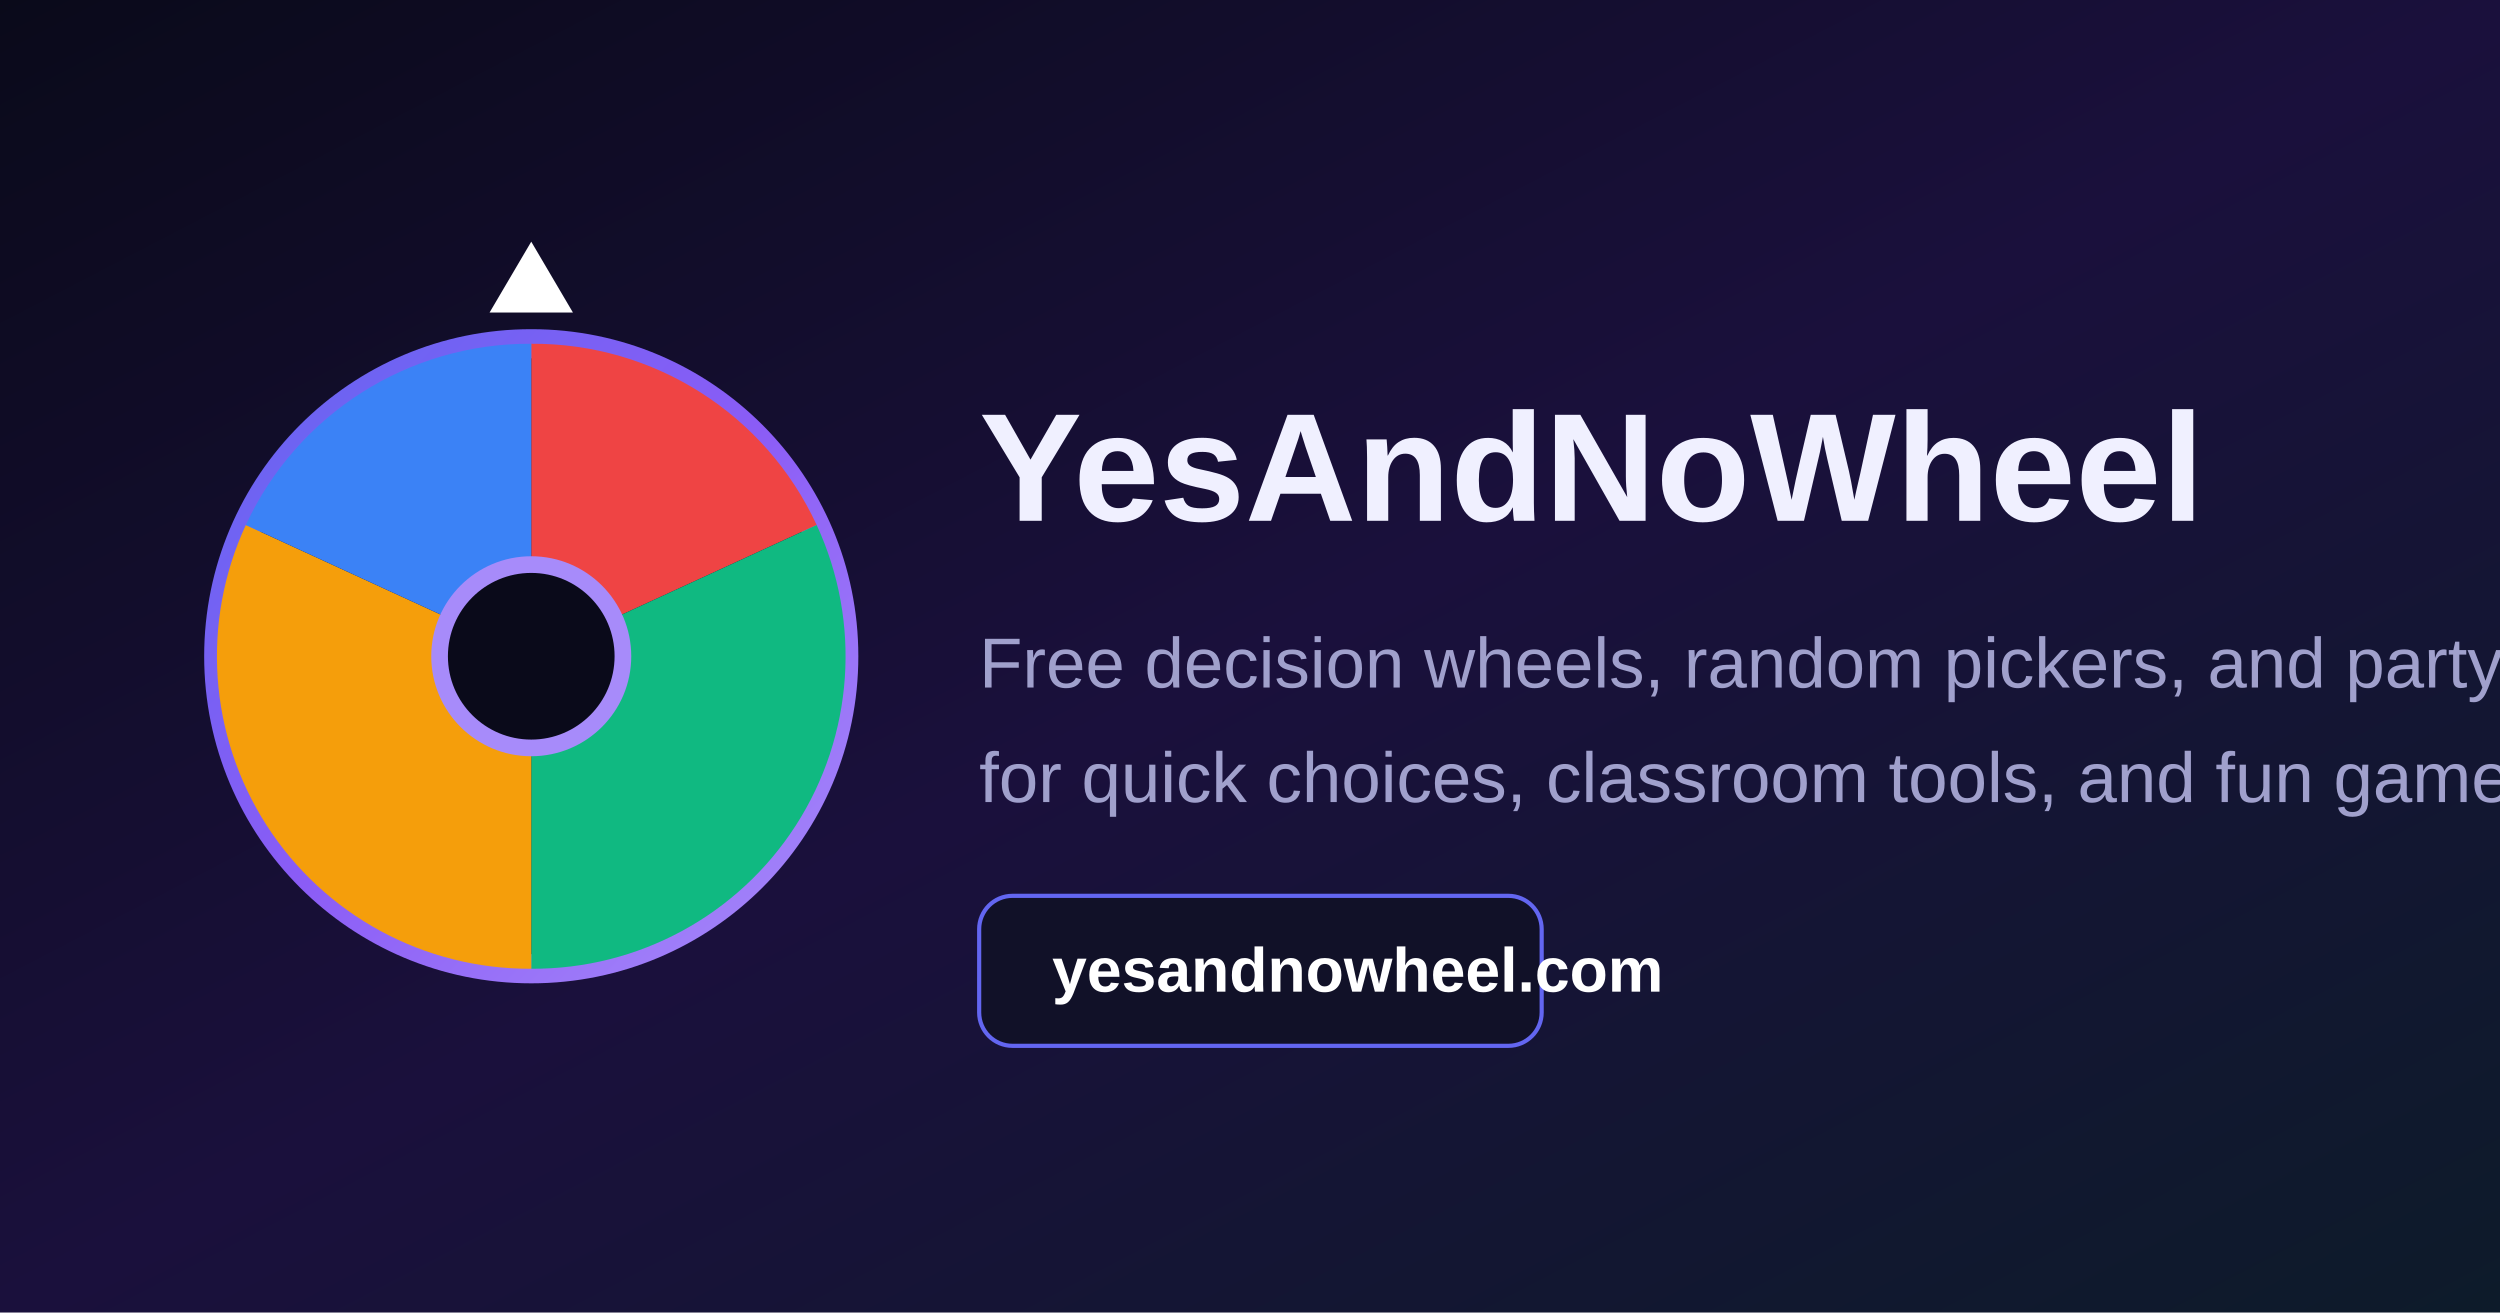
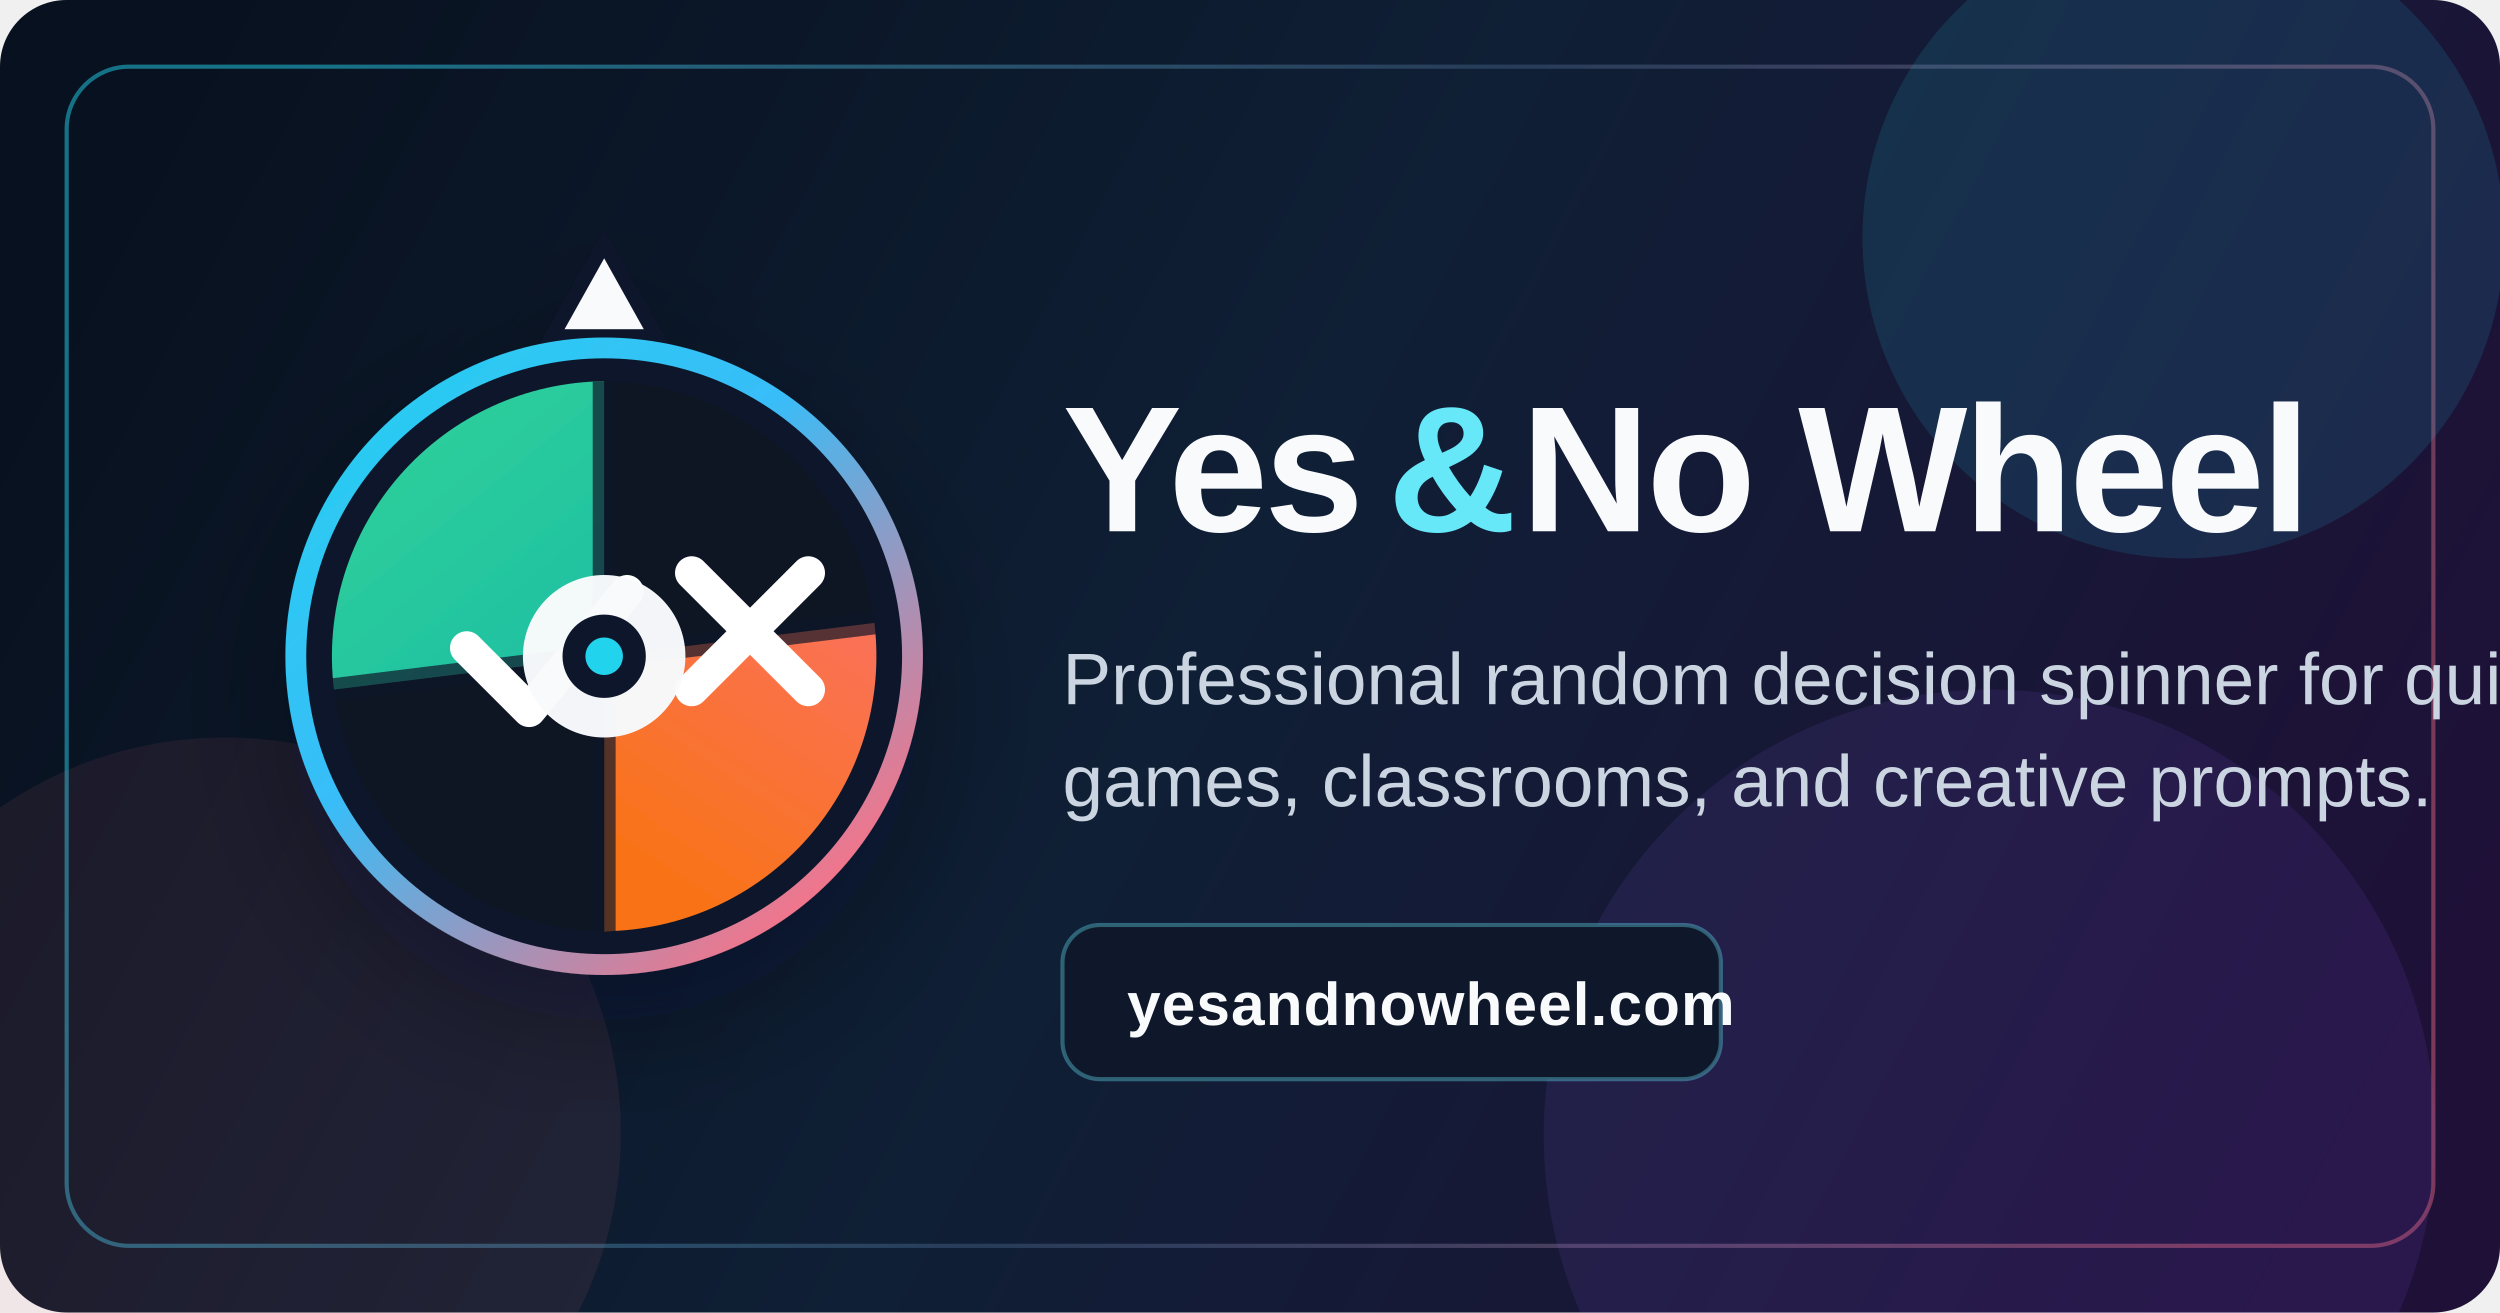
<svg xmlns="http://www.w3.org/2000/svg" width="1200" height="630" viewBox="0 0 1200 630" role="img" aria-labelledby="title desc">
  <defs>
-     <linearGradient id="bg" x1="0" y1="0" x2="1" y2="1">
-       <stop offset="0%" stop-color="#0a0a1a" />
-       <stop offset="50%" stop-color="#1a103c" />
-       <stop offset="100%" stop-color="#0d1b2a" />
+     <linearGradient id="bg" x1="80" y1="40" x2="1120" y2="590" gradientUnits="userSpaceOnUse">
+       <stop offset="0" stop-color="#08111f" />
+       <stop offset="0.48" stop-color="#0f1f35" />
+       <stop offset="1" stop-color="#1f1038" />
    </linearGradient>
-     <linearGradient id="ring" x1="0" y1="0" x2="1" y2="1">
-       <stop offset="0%" stop-color="#6366f1" />
-       <stop offset="50%" stop-color="#8b5cf6" />
-       <stop offset="100%" stop-color="#a78bfa" />
+     <linearGradient id="border" x1="110" y1="100" x2="1090" y2="530" gradientUnits="userSpaceOnUse">
+       <stop offset="0" stop-color="#22d3ee" stop-opacity="0.5" />
+       <stop offset="0.5" stop-color="#93c5fd" stop-opacity="0.18" />
+       <stop offset="1" stop-color="#fb7185" stop-opacity="0.42" />
    </linearGradient>
+     <linearGradient id="ring" x1="155" y1="118" x2="425" y2="414" gradientUnits="userSpaceOnUse">
+       <stop offset="0" stop-color="#22d3ee" />
+       <stop offset="0.5" stop-color="#38bdf8" />
+       <stop offset="1" stop-color="#fb7185" />
+     </linearGradient>
+     <linearGradient id="yesFill" x1="185" y1="155" x2="348" y2="355" gradientUnits="userSpaceOnUse">
+       <stop offset="0" stop-color="#34d399" />
+       <stop offset="1" stop-color="#14b8a6" />
+     </linearGradient>
+     <linearGradient id="noFill" x1="410" y1="165" x2="260" y2="385" gradientUnits="userSpaceOnUse">
+       <stop offset="0" stop-color="#fb7185" />
+       <stop offset="1" stop-color="#f97316" />
+     </linearGradient>
+     <filter id="softShadow" x="-20%" y="-20%" width="140%" height="140%">
+       <feDropShadow dx="0" dy="24" stdDeviation="30" flood-color="#020617" flood-opacity="0.32" />
+     </filter>
+     <clipPath id="wheelClip">
+       <circle cx="290" cy="315" r="132" />
+     </clipPath>
  </defs>
-   <rect width="1200" height="630" fill="url(#bg)" />
-   <circle cx="255" cy="315" r="150" fill="#111128" stroke="url(#ring)" stroke-width="14" />
-   <path d="M255 165 A150 150 0 0 1 392 252 L255 315 Z" fill="#ef4444" />
-   <path d="M392 252 A150 150 0 0 1 255 465 L255 315 Z" fill="#10b981" />
-   <path d="M255 465 A150 150 0 0 1 118 252 L255 315 Z" fill="#f59e0b" />
-   <path d="M118 252 A150 150 0 0 1 255 165 L255 315 Z" fill="#3b82f6" />
-   <circle cx="255" cy="315" r="44" fill="#0a0a1a" stroke="#a78bfa" stroke-width="8" />
-   <path d="M255 116 l20 34 h-40 z" fill="#ffffff" />
-   <text x="470" y="250" fill="#f0f0ff" font-family="Arial, Helvetica, sans-serif" font-size="74" font-weight="700">
-     YesAndNoWheel
+   <rect width="1200" height="630" rx="32" fill="url(#bg)" />
+   <rect x="32" y="32" width="1136" height="566" rx="30" fill="none" stroke="url(#border)" stroke-width="2" />
+   <circle cx="1048" cy="114" r="154" fill="#22d3ee" opacity="0.12" />
+   <circle cx="108" cy="544" r="190" fill="#fb7185" opacity="0.08" />
+   <circle cx="955" cy="545" r="214" fill="#8b5cf6" opacity="0.1" />
+   <g filter="url(#softShadow)">
+     <path d="M290 110l31 55a15 15 0 0 1-13 22.5h-36a15 15 0 0 1-13-22.5z" fill="#0f172a" />
+     <path d="M290 124l19 34h-38z" fill="#f8fafc" />
+     <circle cx="290" cy="315" r="148" fill="#0f172a" stroke="url(#ring)" stroke-width="10" />
+     <g clip-path="url(#wheelClip)">
+       <path d="M290 315L290 183A132 132 0 0 1 419.7 299L290 315z" fill="#0b1220" />
+       <path d="M290 315L419.7 299A132 132 0 0 1 290 447z" fill="url(#noFill)" />
+       <path d="M290 315L290 447A132 132 0 0 1 160.3 331L290 315z" fill="#0b1220" />
+       <path d="M290 315L160.3 331A132 132 0 0 1 290 183z" fill="url(#yesFill)" />
+       <path d="M290 183v264M160.3 331l259.4-32" stroke="#0f172a" stroke-width="11" stroke-linecap="round" opacity="0.7" />
+     </g>
+     <path d="M224 311l30 30 47-57" fill="none" stroke="#ffffff" stroke-width="16" stroke-linecap="round" stroke-linejoin="round" />
+     <path d="M332 275l56 56M388 275l-56 56" fill="none" stroke="#ffffff" stroke-width="16" stroke-linecap="round" />
+     <circle cx="290" cy="315" r="39" fill="#f8fafc" opacity="0.98" />
+     <circle cx="290" cy="315" r="20" fill="#0f172a" />
+     <circle cx="290" cy="315" r="9" fill="#22d3ee" />
+   </g>
+   <text x="510" y="255" fill="#f8fafc" font-family="Segoe UI, Arial, sans-serif" font-size="86" font-weight="800" letter-spacing="-1.8">
+     Yes
  </text>
-   <text x="470" y="330" fill="#a0a0cc" font-family="Arial, Helvetica, sans-serif" font-size="34">
-     Free decision wheels, random pickers, and party spinners
+   <text x="666" y="255" fill="#67e8f9" font-family="Segoe UI, Arial, sans-serif" font-size="86" font-weight="800" letter-spacing="-1.8">
+     &amp;
  </text>
-   <text x="470" y="385" fill="#a0a0cc" font-family="Arial, Helvetica, sans-serif" font-size="34">
-     for quick choices, classroom tools, and fun games.
+   <text x="730" y="255" fill="#f8fafc" font-family="Segoe UI, Arial, sans-serif" font-size="86" font-weight="800" letter-spacing="-1.8">
+     No Wheel
  </text>
-   <rect x="470" y="430" rx="16" ry="16" width="270" height="72" fill="#111128" stroke="#6366f1" stroke-width="2" />
-   <text x="505" y="476" fill="#ffffff" font-family="Arial, Helvetica, sans-serif" font-size="30" font-weight="700">
-     yesandnowheel.com
+   <text x="510" y="338" fill="#cbd5e1" font-family="Segoe UI, Arial, sans-serif" font-size="35">
+     Professional random decision spinner for quick choices,
  </text>
+   <text x="510" y="387" fill="#cbd5e1" font-family="Segoe UI, Arial, sans-serif" font-size="35">
+     games, classrooms, and creative prompts.
+   </text>
+   <g>
+     <rect x="510" y="444" width="316" height="74" rx="18" fill="#0f172a" stroke="#67e8f9" stroke-opacity="0.35" stroke-width="2" />
+     <text x="541" y="492" fill="#f8fafc" font-family="Segoe UI, Arial, sans-serif" font-size="29" font-weight="700" letter-spacing="0.5">
+       yesandnowheel.com
+     </text>
+   </g>
</svg>
